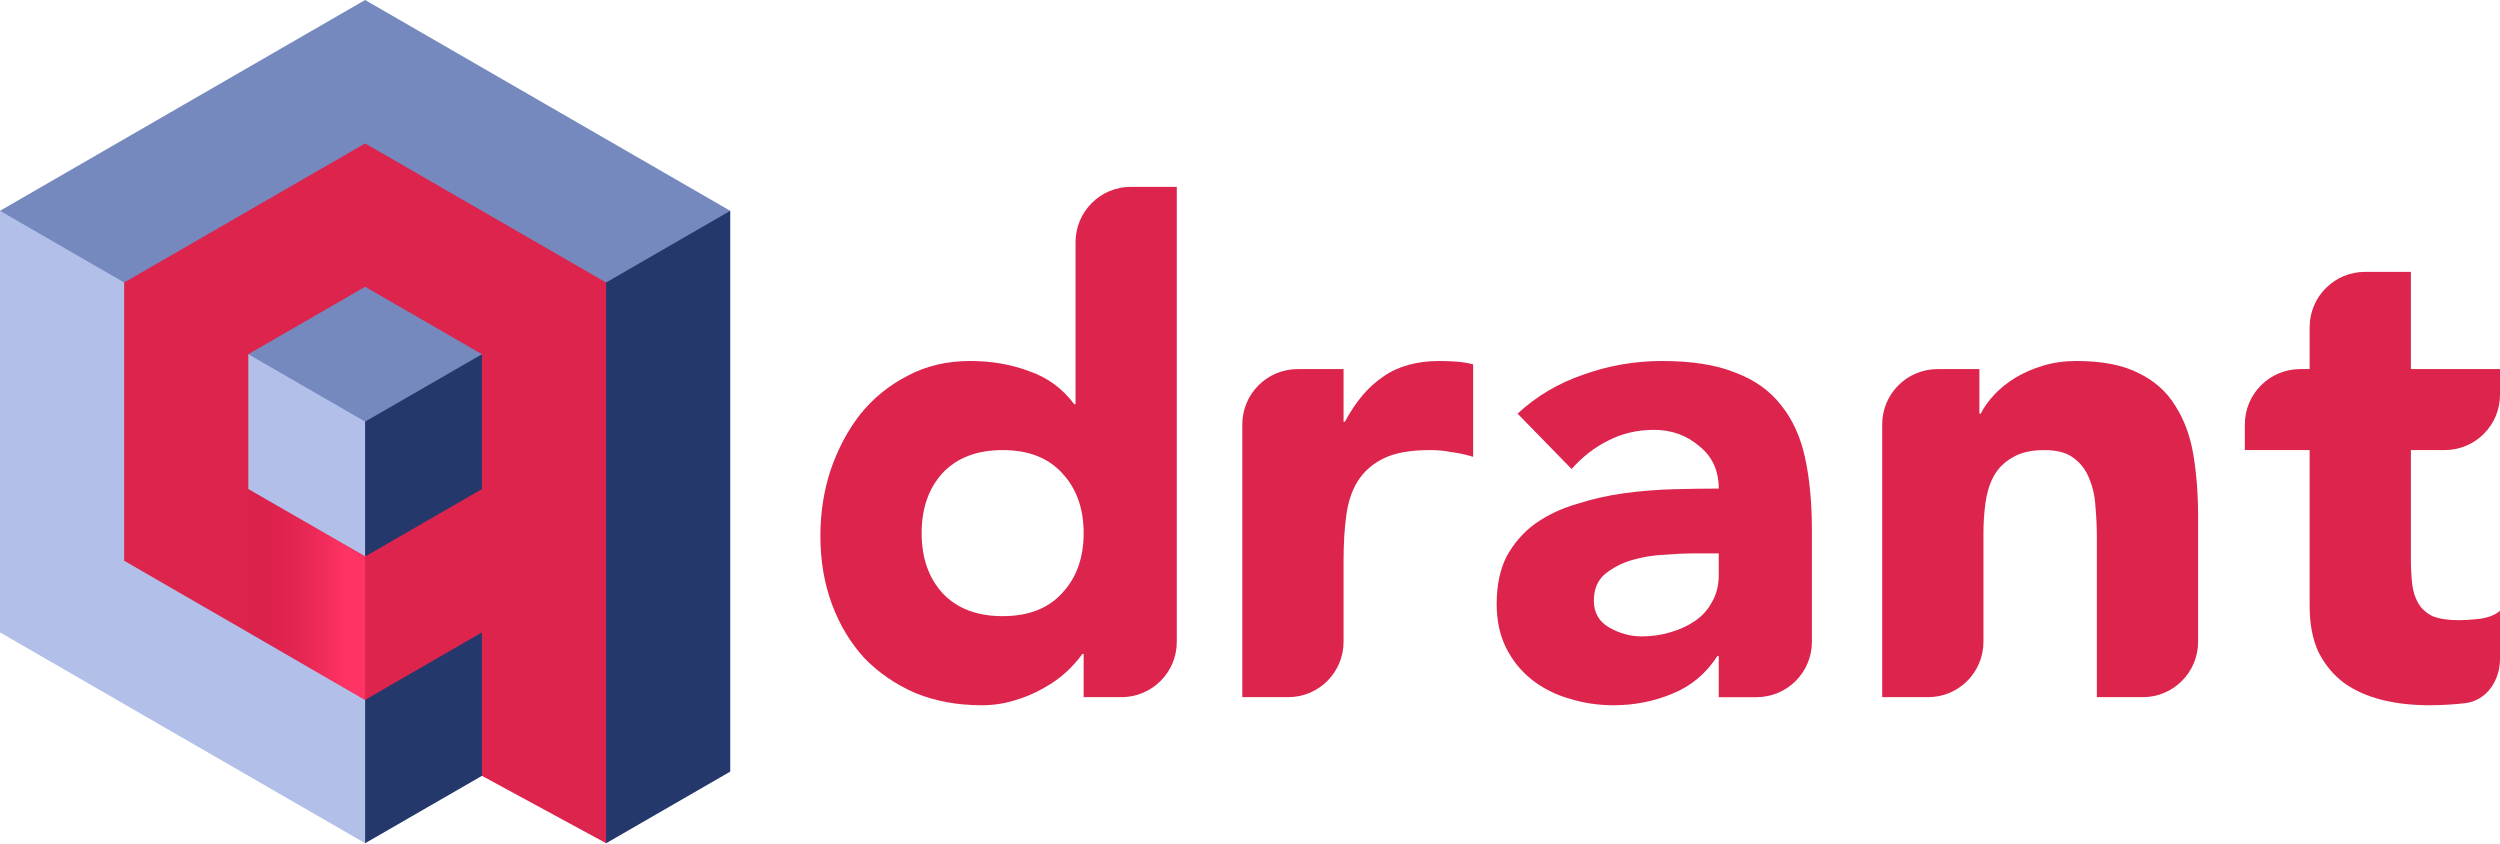
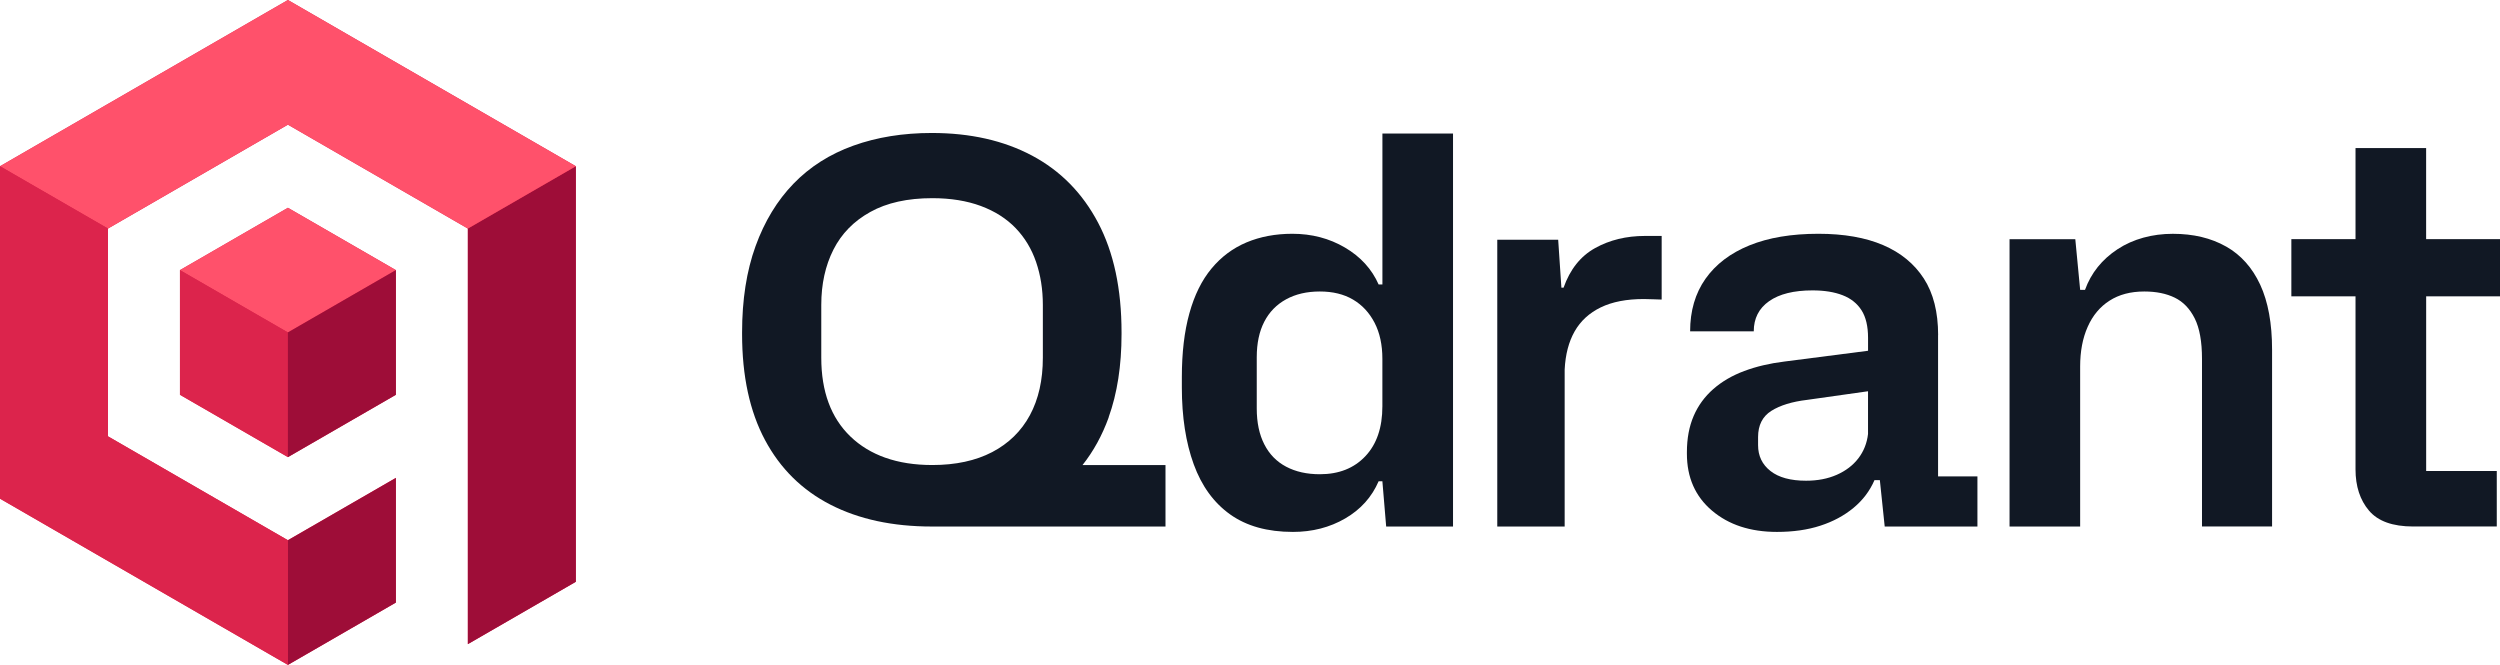
- <svg xmlns="http://www.w3.org/2000/svg" width="451.84" height="152.4" fill="none" version="1.1" viewBox="0 0 451.84 152.4">
-   <g fill="#dc244c">
-     <path d="m212.69 116c0 5.523-4.477 10.001-10 10.001h-6.836v-7.808h-0.244c-0.732 1.057-1.708 2.155-2.928 3.293-1.139 1.058-2.521 2.034-4.148 2.929-1.545 0.894-3.294 1.626-5.246 2.196-1.871 0.569-3.823 0.853-5.856 0.853-4.392 0-8.377-0.732-11.956-2.196-3.579-1.545-6.669-3.66-9.272-6.344-2.521-2.765-4.473-6.018-5.856-9.759-1.383-3.742-2.074-7.849-2.074-12.322 0-4.148 0.61-8.093 1.83-11.835 1.301-3.822 3.091-7.198 5.368-10.126 2.359-2.928 5.205-5.245 8.54-6.954 3.335-1.789 7.117-2.684 11.346-2.684 3.823 0 7.361 0.61 10.614 1.83 3.335 1.139 6.059 3.131 8.174 5.979h0.244v-29.284c0-5.523 4.477-10 10-10h8.3zm-16.836-19.646c0-4.473-1.301-8.092-3.904-10.858-2.521-2.765-6.1-4.148-10.736-4.148s-8.255 1.383-10.858 4.148c-2.521 2.766-3.782 6.385-3.782 10.858 0 4.474 1.261 8.093 3.782 10.858 2.603 2.766 6.222 4.149 10.858 4.149s8.215-1.383 10.736-4.149c2.603-2.765 3.904-6.384 3.904-10.858z" />
-     <path d="m224.53 76.708c0-5.522 4.477-9.999 10-9.999h8.3v9.515h0.244c1.952-3.659 4.27-6.384 6.954-8.174 2.684-1.871 6.059-2.806 10.126-2.806 1.057 0 2.114 0.041 3.172 0.122 1.057 0.081 2.033 0.244 2.928 0.488v16.714c-1.302-0.407-2.603-0.692-3.904-0.855-1.22-0.244-2.522-0.366-3.904-0.366-3.498 0-6.263 0.488-8.296 1.464-2.034 0.976-3.62 2.359-4.758 4.148-1.058 1.708-1.749 3.782-2.074 6.222-0.326 2.441-0.488 5.124-0.488 8.052v14.766c0 5.523-4.477 10.001-10 10.001h-8.3z" />
-     <path d="m310.64 118.56h-0.244c-2.033 3.172-4.758 5.449-8.174 6.832-3.334 1.382-6.872 2.073-10.614 2.073-2.765 0-5.449-0.406-8.052-1.219-2.521-0.732-4.758-1.871-6.71-3.416-1.952-1.546-3.497-3.457-4.636-5.735-1.138-2.277-1.708-4.92-1.708-7.929 0-3.416 0.61-6.304 1.83-8.662 1.302-2.359 3.01-4.311 5.124-5.856 2.196-1.546 4.677-2.725 7.442-3.538 2.766-0.895 5.612-1.546 8.54-1.953 3.01-0.406 5.978-0.65 8.906-0.732 3.01-0.081 5.775-0.121 8.296-0.121 0-3.254-1.179-5.816-3.538-7.687-2.277-1.952-5.002-2.928-8.174-2.928-3.009 0-5.774 0.651-8.296 1.952-2.44 1.221-4.636 2.929-6.588 5.124l-9.76-10.004c3.416-3.171 7.402-5.53 11.956-7.075 4.555-1.627 9.272-2.44 14.152-2.44 5.368 0 9.76 0.691 13.176 2.074 3.498 1.301 6.263 3.253 8.296 5.856 2.115 2.603 3.579 5.816 4.392 9.638 0.814 3.742 1.22 8.093 1.22 13.054v20.135c0 5.522-4.477 10-10 10h-6.836zm-4.514-18.545c-1.382 0-3.131 0.082-5.246 0.244-2.033 0.082-4.026 0.407-5.978 0.976-1.87 0.57-3.497 1.424-4.88 2.562-1.301 1.139-1.952 2.725-1.952 4.759 0 2.196 0.936 3.822 2.806 4.879 1.871 1.058 3.823 1.586 5.856 1.586 1.79 0 3.498-0.244 5.124-0.732 1.708-0.488 3.213-1.179 4.514-2.074 1.302-0.894 2.318-2.033 3.05-3.416 0.814-1.382 1.22-3.009 1.22-4.879v-3.905z" />
-     <path d="m340.18 76.708c0-5.522 4.477-9.999 10-9.999h7.568v8.052h0.244c0.569-1.138 1.382-2.277 2.44-3.416 1.057-1.139 2.318-2.155 3.782-3.05s3.131-1.627 5.002-2.196c1.87-0.569 3.904-0.854 6.1-0.854 4.636 0 8.377 0.732 11.224 2.196 2.846 1.383 5.042 3.335 6.588 5.856 1.626 2.522 2.724 5.49 3.294 8.906 0.569 3.416 0.854 7.117 0.854 11.103v22.695c0 5.523-4.477 10.001-10 10.001h-8.3v-29.037c0-1.708-0.082-3.456-0.244-5.246-0.082-1.87-0.448-3.578-1.098-5.123-0.57-1.546-1.505-2.807-2.806-3.783-1.22-0.976-3.01-1.464-5.368-1.464-2.359 0-4.27 0.448-5.734 1.342-1.464 0.814-2.603 1.952-3.416 3.416-0.732 1.383-1.22 2.969-1.464 4.758-0.244 1.79-0.366 3.66-0.366 5.612v19.524c0 5.523-4.477 10.001-10 10.001h-8.3z" />
-     <path d="m451.84 71.348c0 5.522-4.477 9.999-10 9.999h-6.104v19.765c0 1.626 0.082 3.131 0.244 4.513 0.163 1.302 0.529 2.44 1.098 3.416 0.57 0.976 1.424 1.749 2.562 2.319 1.22 0.488 2.806 0.731 4.758 0.731 0.976 0 2.237-0.081 3.782-0.244 1.627-0.244 2.847-0.731 3.66-1.463v8.724c0 3.915-2.452 7.557-6.344 7.989-2.196 0.244-4.351 0.366-6.466 0.366-3.09 0-5.937-0.325-8.54-0.976-2.602-0.65-4.88-1.667-6.832-3.049-1.952-1.464-3.497-3.335-4.636-5.613-1.057-2.277-1.586-5.042-1.586-8.295v-28.183h-11.712v-4.64c0-5.522 4.478-9.999 10-9.999h1.712v-7.568c0-5.523 4.478-10 10-10h8.3v17.568h16.104z" />
+ <svg xmlns="http://www.w3.org/2000/svg" id="Capa_2" data-name="Capa 2" viewBox="0 0 752 200">
+   <defs>
+     <style>
+       .cls-1 {
+         fill: #9e0d38;
+       }
+ 
+       .cls-2 {
+         fill: #111824;
+       }
+ 
+       .cls-3 {
+         fill: #dc244c;
+       }
+ 
+       .cls-4 {
+         fill: #ff516b;
+       }
+     </style>
+   </defs>
+   <g id="Vectors">
+     <g>
+       <g>
+         <g>
+           <polygon class="cls-3" points="86.6 0 0 50 0 150 86.6 200 119.08 181.25 119.08 143.75 86.6 162.5 32.48 131.25 32.48 68.75 86.6 37.5 140.73 68.75 140.73 193.75 173.21 175 173.21 50 86.6 0" />
+           <polygon class="cls-3" points="54.13 81.25 54.13 118.75 86.6 137.5 119.08 118.75 119.08 81.25 86.6 62.5 54.13 81.25" />
+         </g>
+         <g>
+           <polygon class="cls-1" points="119.08 143.75 119.08 181.25 86.6 200 86.6 162.5 119.08 143.75" />
+           <polygon class="cls-1" points="173.21 50 173.21 175 140.73 193.75 140.73 68.75 173.21 50" />
+           <polygon class="cls-4" points="173.21 50 140.73 68.75 86.6 37.5 32.48 68.75 0 50 86.6 0 173.21 50" />
+           <polygon class="cls-3" points="86.6 162.5 86.6 200 0 150 0 50 32.48 68.75 32.48 131.25 86.6 162.5" />
+           <polygon class="cls-4" points="119.08 81.25 86.6 100 54.13 81.25 86.6 62.5 119.08 81.25" />
+           <polygon class="cls-3" points="86.6 100 86.6 137.5 54.13 118.75 54.13 81.25 86.6 100" />
+           <polygon class="cls-1" points="119.08 81.25 119.08 118.75 86.6 137.5 86.6 100 119.08 81.25" />
+         </g>
+       </g>
+       <g>
+         <path class="cls-2" d="M333.47,125.54c2.59-7.19,3.89-15.54,3.89-25.05v-.49c0-13.08-2.35-24.08-7.05-33-4.7-8.92-11.33-15.65-19.86-20.19-8.54-4.54-18.6-6.81-30.16-6.81-8.65,0-16.52,1.27-23.59,3.81-7.08,2.54-13.08,6.35-18,11.43-4.92,5.08-8.73,11.35-11.43,18.81-2.7,7.46-4.05,16.11-4.05,25.95v.49c0,12.65,2.3,23.27,6.89,31.86,4.59,8.6,11.16,15.08,19.7,19.46,8.54,4.38,18.7,6.57,30.49,6.57h70.28v-18.49h-24.96c3.29-4.14,5.91-8.92,7.88-14.35ZM266.34,137.7c-4.11-1.46-7.62-3.59-10.54-6.41-2.92-2.81-5.11-6.19-6.57-10.14-1.46-3.95-2.19-8.46-2.19-13.54v-15.89c0-6.27,1.22-11.81,3.65-16.62,2.43-4.81,6.13-8.59,11.11-11.35,4.97-2.76,11.19-4.14,18.65-4.14,5.51,0,10.38.79,14.59,2.35,4.22,1.57,7.7,3.79,10.46,6.65,2.76,2.87,4.81,6.27,6.16,10.22,1.35,3.95,2.03,8.24,2.03,12.89v15.89c0,6.71-1.3,12.46-3.89,17.27-2.6,4.81-6.38,8.51-11.35,11.11-4.97,2.59-10.97,3.89-18,3.89-5.3,0-10-.73-14.11-2.19Z" />
+         <path class="cls-2" d="M415.82,85.57h-1.13c-2.06-4.65-5.43-8.35-10.14-11.11-4.7-2.76-9.97-4.14-15.81-4.14-5.08,0-9.68.87-13.78,2.59-4.11,1.73-7.62,4.35-10.54,7.87-2.92,3.51-5.14,8-6.65,13.46-1.52,5.46-2.27,11.87-2.27,19.22v3.08c0,8.87,1.19,16.57,3.57,23.11,2.38,6.54,6.03,11.57,10.95,15.08,4.92,3.51,11.21,5.27,18.89,5.27,5.84,0,11.08-1.35,15.73-4.05,4.65-2.7,8-6.43,10.05-11.19h1.13l1.14,13.62h20.11V40.16h-21.24v45.41ZM415.82,122.22c0,6.38-1.7,11.38-5.11,15-3.41,3.62-7.97,5.43-13.7,5.43-3.89,0-7.27-.75-10.14-2.27-2.87-1.51-5.06-3.76-6.57-6.73-1.52-2.97-2.27-6.57-2.27-10.78v-15.41c0-4.22.76-7.78,2.27-10.7,1.51-2.92,3.7-5.16,6.57-6.73,2.86-1.57,6.24-2.35,10.14-2.35s7.22.81,9.97,2.43c2.76,1.62,4.92,3.95,6.49,6.97,1.57,3.03,2.35,6.65,2.35,10.86v14.27Z" />
+         <path class="cls-2" d="M582.99,100.81c0-6.92-1.43-12.59-4.3-17.03-2.87-4.43-6.95-7.78-12.24-10.05-5.3-2.27-11.78-3.41-19.46-3.41-8.11,0-15.03,1.16-20.76,3.49-5.73,2.33-10.13,5.68-13.22,10.05-3.08,4.38-4.62,9.65-4.62,15.81h19.14c0-3.89,1.54-6.92,4.62-9.08,3.08-2.16,7.43-3.24,13.05-3.24,3.57,0,6.59.49,9.08,1.46,2.49.97,4.38,2.49,5.68,4.54,1.3,2.05,1.95,4.81,1.95,8.27v3.89l-25.14,3.24c-4.43.54-8.46,1.49-12.08,2.84-3.62,1.35-6.73,3.16-9.32,5.43-2.59,2.27-4.57,4.97-5.92,8.11-1.35,3.14-2.03,6.76-2.03,10.86v.49c0,7.14,2.51,12.84,7.54,17.11,5.03,4.27,11.54,6.41,19.54,6.41,4.87,0,9.22-.62,13.05-1.87,3.84-1.24,7.16-3.03,9.97-5.35,2.81-2.32,4.92-5.11,6.32-8.35h1.62l1.46,13.95h27.89v-15.08h-11.84v-42.49ZM561.91,130.49c-.32,2.81-1.3,5.27-2.92,7.38-1.62,2.11-3.79,3.76-6.49,4.95-2.7,1.19-5.78,1.78-9.24,1.78-4.65,0-8.22-.97-10.7-2.92-2.49-1.95-3.73-4.54-3.73-7.78v-2.43c0-3.57,1.32-6.19,3.97-7.87,2.65-1.67,6.24-2.78,10.78-3.32l18.32-2.59v12.81Z" />
+         <path class="cls-2" d="M669.57,74.14c-4.49-2.54-9.81-3.81-15.97-3.81s-11.92,1.54-16.62,4.62c-4.7,3.08-7.97,7.16-9.81,12.24h-1.46l-1.46-15.24h-19.78v86.43h21.24v-48.16c0-4.54.75-8.51,2.27-11.92,1.51-3.41,3.7-6.03,6.57-7.86,2.86-1.84,6.35-2.76,10.46-2.76,3.57,0,6.62.62,9.16,1.86,2.54,1.24,4.54,3.32,6,6.24,1.46,2.92,2.19,6.97,2.19,12.16v50.43h21.08v-53.19c0-7.89-1.19-14.41-3.57-19.54-2.38-5.13-5.81-8.97-10.3-11.51Z" />
+         <path class="cls-2" d="M752,89.13v-17.19h-22.22v-27.41h-21.24v27.41h-19.3v17.19h19.3v52.05c0,5.08,1.35,9.22,4.05,12.41,2.7,3.19,7.13,4.78,13.3,4.78h25.14v-16.7h-21.24v-52.54h22.22Z" />
+         <path class="cls-2" d="M494.81,70.97c-5.62,0-10.62,1.22-15,3.65-4.38,2.43-7.54,6.4-9.49,11.92h-.65l-.97-14.43h-18.32v86.27h20.27v-47.19c.22-4.54,1.22-8.38,3-11.51,1.78-3.13,4.4-5.54,7.86-7.22,3.46-1.68,7.78-2.51,12.97-2.51,1.08,0,2.08.03,3,.08.92.06,1.7.08,2.35.08v-19.14h-5.03Z" />
+       </g>
+     </g>
  </g>
-   <g clip-rule="evenodd" fill-rule="evenodd">
-     <path d="m103.79 140.09-3.039-83.784-5.504-22.089 36.735 3.889v101.35l-22.44 12.951z" fill="#24386c" />
-     <path d="m131.98 38.1-22.44 12.96-46.308-10.158-54.203 22.069-9.031-24.871 32.99-19.05 33-19.05 32.991 19.05z" fill="#7589be" />
-     <path d="m0 38.1 22.44 12.96 13.008 38.686 43.921 35.142-13.378 27.512-33-19.051-32.991-19.05v-76.2" fill="#b2bfe8" />
-     <path d="m80.868 104.56-14.877 21.932v25.91l21.11-12.18 10.877-16.242" fill="#24386c" />
-     <path d="m66 100.59-21.119-36.565 4.549-12.119 17.293-8.384 20.378 20.504z" fill="#7589be" />
-     <path d="m44.881 64.022 21.11 12.18v24.38l-19.524 0.84-11.81-15.08 10.224-22.32" fill="#b2bfe8" />
-     <path d="m65.991 76.2 21.11-12.179 14.367 23.922-17.386 14.365-18.091-1.727z" fill="#24386c" />
-     <path d="m87.101 140.22 22.44 12.181v-101.34l-21.78-12.57-21.77-12.57-21.78 12.57-21.77 12.57v50.289l21.77 12.57 21.78 12.571 21.11-12.191zm0-51.83-21.11 12.19-21.11-12.19v-24.37l21.11-12.19 21.11 12.19v24.37" fill="#dc244c" />
-   </g>
-   <path d="m66 126.5v-25.914l-21-12.086v25.871z" fill="url(#paint0_linear_425_56)" />
-   <defs>
-     <linearGradient id="paint0_linear_425_56" x1="62.128" x2="41.202" y1="105.54" y2="105.54" gradientUnits="userSpaceOnUse">
-       <stop stop-color="#FF3364" offset="0" />
-       <stop stop-color="#C91540" stop-opacity="0" offset="1" />
-     </linearGradient>
-   </defs>
</svg>
